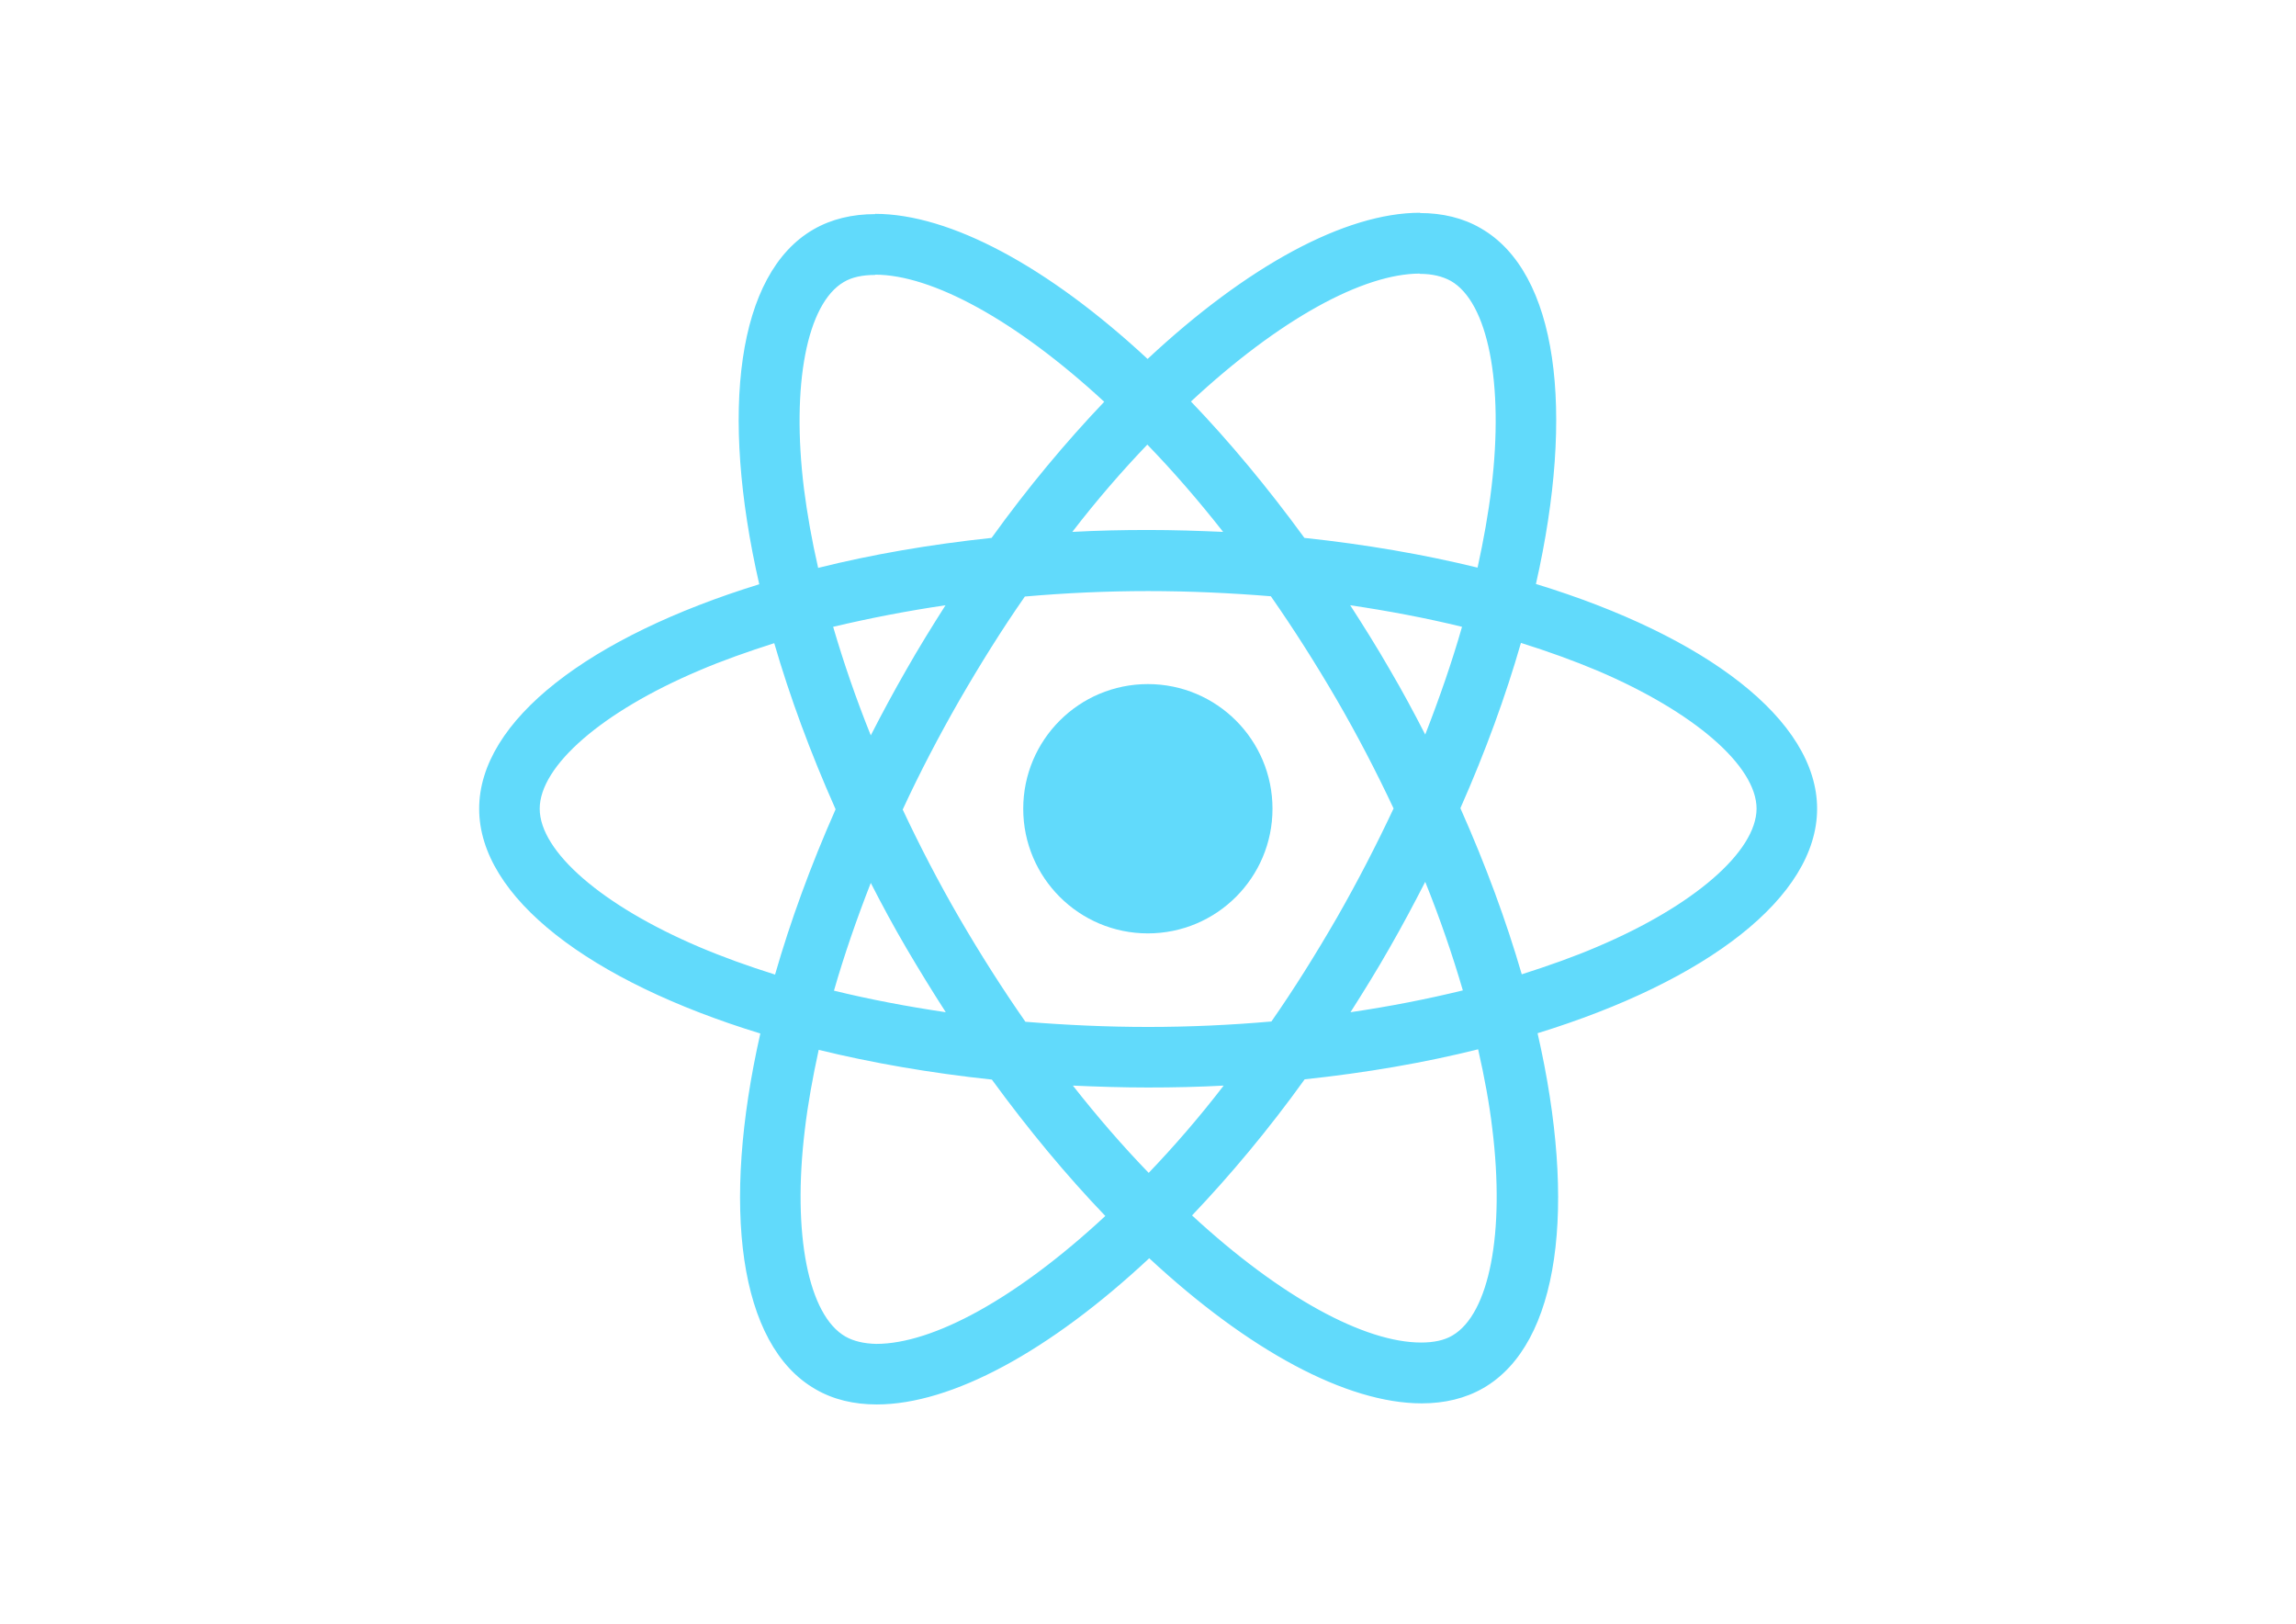
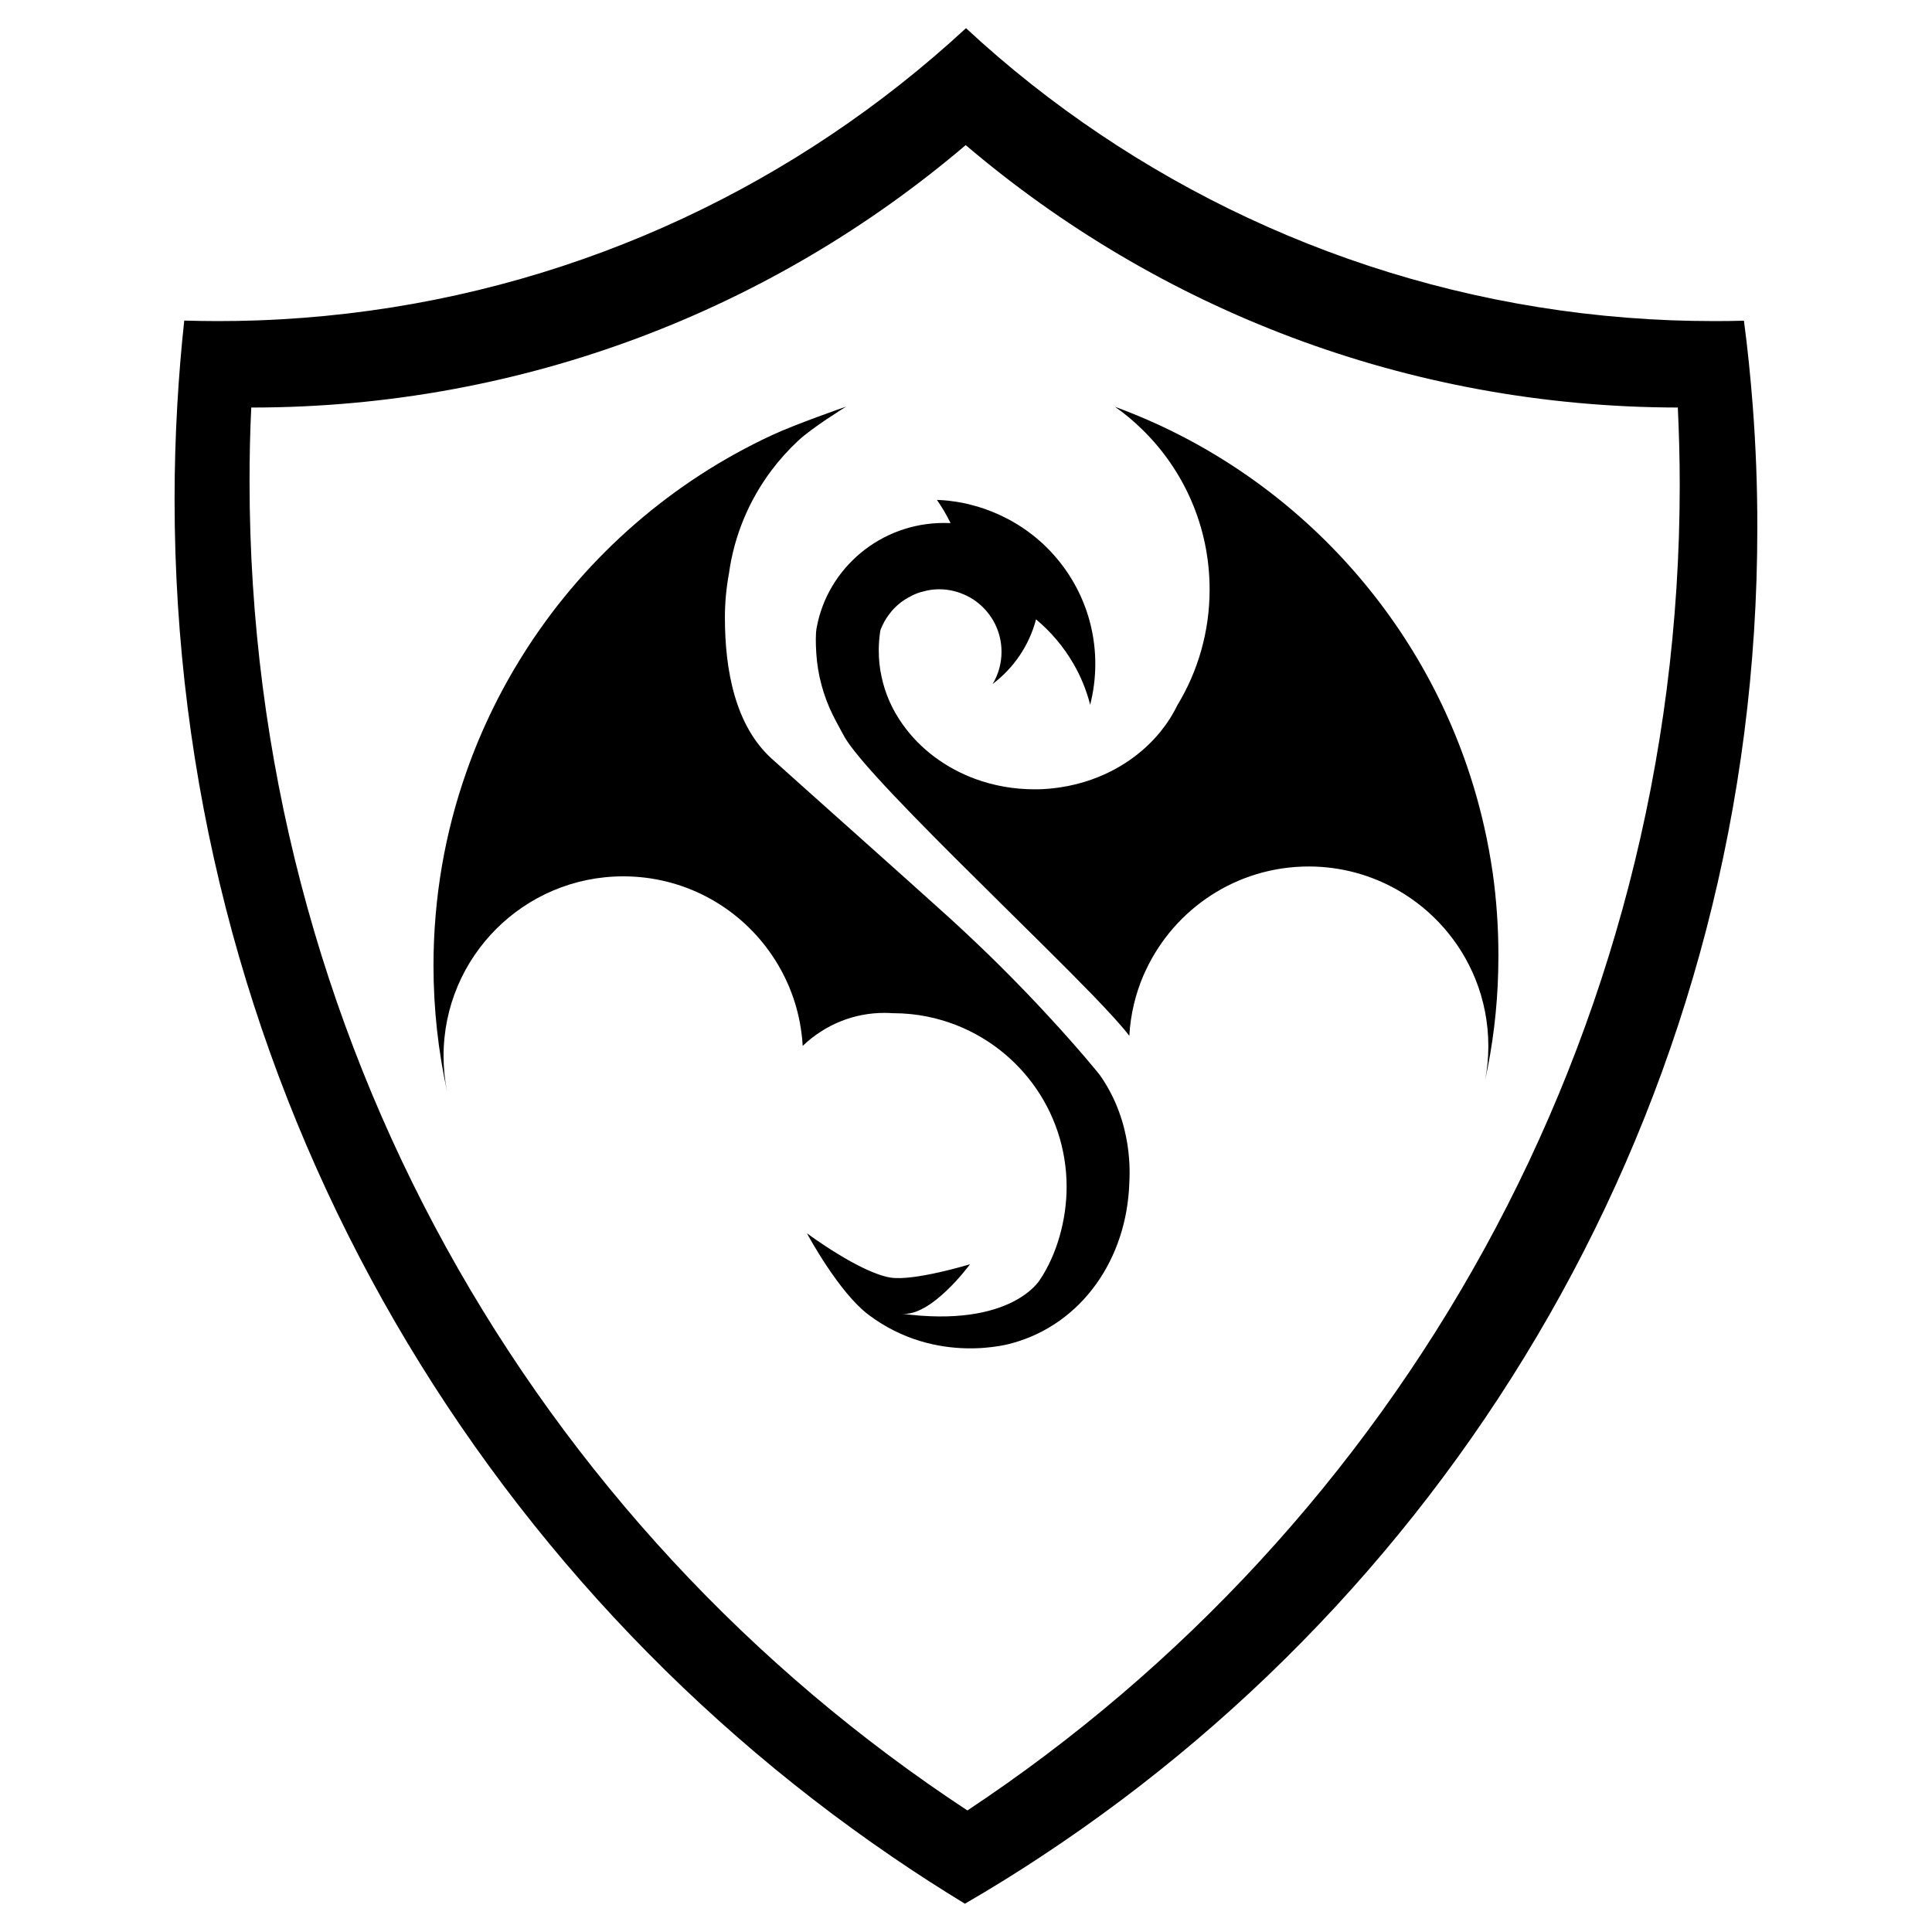
- <svg xmlns="http://www.w3.org/2000/svg" viewBox="0 0 841.9 595.3">
-   <g fill="#61DAFB">
-     <path d="M666.3 296.5c0-32.5-40.7-63.3-103.1-82.4 14.4-63.6 8-114.2-20.2-130.4-6.5-3.8-14.1-5.6-22.4-5.6v22.3c4.6 0 8.3.9 11.4 2.6 13.6 7.8 19.5 37.5 14.9 75.7-1.1 9.4-2.9 19.3-5.1 29.4-19.6-4.8-41-8.5-63.5-10.9-13.5-18.5-27.5-35.3-41.6-50 32.6-30.3 63.2-46.9 84-46.9V78c-27.5 0-63.5 19.6-99.9 53.6-36.4-33.8-72.4-53.2-99.9-53.2v22.3c20.7 0 51.4 16.5 84 46.6-14 14.7-28 31.4-41.3 49.9-22.6 2.4-44 6.1-63.6 11-2.3-10-4-19.7-5.2-29-4.7-38.2 1.1-67.9 14.6-75.8 3-1.8 6.9-2.6 11.5-2.6V78.5c-8.4 0-16 1.8-22.6 5.6-28.1 16.2-34.4 66.7-19.9 130.1-62.2 19.2-102.7 49.9-102.7 82.3 0 32.5 40.7 63.3 103.1 82.4-14.4 63.6-8 114.2 20.2 130.4 6.5 3.8 14.1 5.6 22.5 5.6 27.5 0 63.5-19.6 99.9-53.6 36.4 33.8 72.4 53.2 99.9 53.2 8.4 0 16-1.8 22.6-5.6 28.1-16.2 34.4-66.7 19.9-130.1 62-19.1 102.5-49.9 102.5-82.3zm-130.2-66.7c-3.7 12.9-8.3 26.2-13.5 39.5-4.1-8-8.4-16-13.1-24-4.6-8-9.5-15.8-14.4-23.4 14.2 2.1 27.9 4.7 41 7.9zm-45.8 106.5c-7.8 13.5-15.8 26.3-24.1 38.2-14.9 1.3-30 2-45.2 2-15.1 0-30.2-.7-45-1.9-8.3-11.9-16.4-24.6-24.2-38-7.6-13.1-14.5-26.4-20.8-39.8 6.2-13.4 13.2-26.8 20.7-39.9 7.8-13.5 15.8-26.3 24.1-38.2 14.9-1.3 30-2 45.2-2 15.1 0 30.2.7 45 1.9 8.3 11.9 16.4 24.6 24.2 38 7.6 13.1 14.5 26.4 20.8 39.8-6.3 13.4-13.2 26.8-20.7 39.9zm32.3-13c5.4 13.4 10 26.8 13.8 39.8-13.1 3.2-26.9 5.9-41.2 8 4.9-7.7 9.8-15.6 14.4-23.7 4.6-8 8.9-16.1 13-24.1zM421.2 430c-9.3-9.6-18.6-20.3-27.8-32 9 .4 18.2.7 27.5.7 9.4 0 18.7-.2 27.8-.7-9 11.7-18.3 22.4-27.5 32zm-74.4-58.9c-14.2-2.1-27.9-4.7-41-7.9 3.7-12.9 8.3-26.2 13.5-39.5 4.1 8 8.4 16 13.1 24 4.7 8 9.5 15.8 14.4 23.4zM420.7 163c9.3 9.6 18.6 20.3 27.8 32-9-.4-18.2-.7-27.5-.7-9.4 0-18.7.2-27.8.7 9-11.7 18.3-22.4 27.5-32zm-74 58.9c-4.9 7.7-9.8 15.6-14.4 23.7-4.6 8-8.9 16-13 24-5.4-13.4-10-26.8-13.8-39.8 13.1-3.1 26.9-5.8 41.2-7.9zm-90.5 125.2c-35.4-15.1-58.3-34.9-58.3-50.6 0-15.7 22.9-35.6 58.3-50.6 8.6-3.7 18-7 27.7-10.1 5.7 19.6 13.2 40 22.5 60.9-9.2 20.8-16.6 41.1-22.2 60.6-9.9-3.1-19.3-6.5-28-10.2zM310 490c-13.6-7.8-19.5-37.5-14.9-75.7 1.1-9.4 2.9-19.3 5.1-29.4 19.6 4.8 41 8.5 63.5 10.9 13.5 18.5 27.5 35.3 41.6 50-32.6 30.3-63.2 46.9-84 46.9-4.5-.1-8.3-1-11.3-2.7zm237.2-76.2c4.7 38.2-1.1 67.9-14.6 75.8-3 1.8-6.9 2.6-11.5 2.6-20.7 0-51.4-16.5-84-46.6 14-14.7 28-31.4 41.3-49.9 22.6-2.4 44-6.1 63.6-11 2.3 10.1 4.1 19.8 5.2 29.1zm38.5-66.7c-8.6 3.7-18 7-27.7 10.1-5.7-19.6-13.2-40-22.5-60.9 9.2-20.8 16.6-41.1 22.2-60.6 9.9 3.1 19.3 6.5 28.1 10.2 35.4 15.1 58.3 34.9 58.3 50.6-.1 15.7-23 35.6-58.4 50.6zM320.8 78.4z" />
-     <circle cx="420.9" cy="296.5" r="45.7" />
-     <path d="M520.5 78.1z" />
+ <svg xmlns="http://www.w3.org/2000/svg" version="1.1" id="Layer_1" x="0px" y="0px" viewBox="0 0 192 192" style="enable-background:new 0 0 192 192;" xml:space="preserve">
+   <g>
+     <g>
+       <path d="M112.23,117.56c-0.25,7.57-4.72,14.01-11.63,15.92c-0.11,0.03-7.49,2.27-14.26-2.8c-2.98-2.23-6.05-7.94-6.15-8.12    c0.16,0.12,5.26,3.89,8.28,4.4c2.32,0.39,7.93-1.32,7.93-1.32s-3.88,5.3-6.82,4.91c10.99,1.47,13.78-3.39,13.78-3.39    c1.64-2.45,2.64-5.88,2.64-9.21c0-1.91-0.31-3.74-0.88-5.46v0c-1.16-3.5-3.42-6.49-6.35-8.59c-1.52-1.08-3.22-1.93-5.05-2.48    c-1.03-0.31-2.1-0.53-3.2-0.64c-0.58-0.06-1.17-0.09-1.77-0.09h-0.02c-0.27-0.02-0.55-0.03-0.83-0.03c-1.5,0-2.94,0.28-4.26,0.8    c-1.45,0.57-2.76,1.42-3.87,2.48c-0.01-0.23-0.03-0.47-0.05-0.7c-0.04-0.38-0.09-0.76-0.15-1.14c-0.44-2.76-1.52-5.31-3.08-7.5    c-3.23-4.55-8.55-7.51-14.55-7.51c-9.87,0-17.86,8-17.86,17.86c0,1.21,0.12,2.38,0.35,3.52c-0.88-4.03-1.35-8.22-1.35-12.51    c0-6.76,1.15-13.25,3.28-19.28c1.55-4.41,3.62-8.58,6.14-12.44c5.92-9.08,14.32-16.4,24.23-21c2.3-1.07,7.06-2.73,7.36-2.83    c-0.22,0.13-3.37,2.09-4.74,3.36c-0.99,0.92-1.89,1.92-2.7,3c-2.2,2.94-3.69,6.44-4.21,10.24c-0.26,1.41-0.4,2.86-0.4,4.35    c0,5.24,1.02,10.71,4.61,14c0.43,0.39,1.86,1.67,3.76,3.37c1.3,1.17,2.83,2.53,4.4,3.93v0c3.8,3.39,7.85,7.02,9.65,8.65    c1.76,1.61,3.41,3.18,4.91,4.67c1.81,1.8,3.43,3.49,4.79,4.97c3.22,3.48,5.09,5.82,5.12,5.86    C112.66,111.57,112.26,116.77,112.23,117.56z" />
+       <path d="M148.91,94.97c0,0.52-0.01,1.04-0.02,1.56c-0.09,3.72-0.54,7.35-1.31,10.86c0.22-1.11,0.33-2.25,0.33-3.42    c0-2.37-0.46-4.62-1.29-6.68c-1.51-3.74-4.25-6.85-7.71-8.83h0c-2.61-1.49-5.63-2.35-8.85-2.35c-7.16,0-13.33,4.21-16.18,10.29    c-0.09,0.19-0.17,0.38-0.26,0.57c-0.79,1.85-1.27,3.86-1.39,5.97c-0.7-0.93-2.02-2.37-3.72-4.13c-1.4-1.44-3.05-3.1-4.83-4.86    c-5.61-5.57-12.48-12.24-16.57-16.75c-1.71-1.88-2.93-3.39-3.36-4.29c0,0,0,0,0,0c0,0-0.01-0.01-0.01-0.01c0,0-0.33-0.6-0.64-1.19    c-0.11-0.22-0.23-0.44-0.32-0.62c-0.96-1.94-1.53-4.05-1.66-6.2c-0.06-0.96-0.07-1.9,0.03-2.46c1.07-5.97,6.37-10.46,12.66-10.46    c0.19,0,0.37,0,0.55,0.01c0.04,0,0.08,0,0.11,0c-0.02-0.03-0.03-0.06-0.05-0.09c-0.38-0.77-0.82-1.51-1.31-2.21    c0.2,0.01,0.39,0.02,0.59,0.03c0.19,0.01,0.38,0.03,0.57,0.05c0.02,0,0.05,0,0.07,0.01c0.17,0.02,0.34,0.04,0.51,0.07    c0.21,0.03,0.42,0.06,0.63,0.1c0.12,0.02,0.24,0.04,0.36,0.07c0.05,0.01,0.1,0.02,0.14,0.03c0.11,0.02,0.22,0.05,0.33,0.08    c0.04,0.01,0.07,0.02,0.11,0.03c0.05,0.01,0.1,0.02,0.15,0.04c0.25,0.06,0.5,0.13,0.75,0.21c0.13,0.04,0.26,0.08,0.39,0.12    c0.01,0,0.02,0,0.02,0.01c0.14,0.05,0.28,0.09,0.42,0.15c0.03,0.01,0.05,0.02,0.08,0.03c0.15,0.06,0.3,0.11,0.45,0.18    c0.15,0.06,0.3,0.12,0.45,0.19c0.05,0.02,0.09,0.04,0.14,0.06c0.28,0.13,0.75,0.36,1.03,0.51c0.1,0.06,0.21,0.11,0.31,0.17    c0.35,0.2,0.68,0.41,1.02,0.63c0,0,0,0,0,0c0.34,0.23,0.67,0.47,0.99,0.72c3.79,2.98,6.23,7.61,6.23,12.81    c0,1.4-0.18,2.76-0.51,4.06c-0.37-1.46-0.94-2.84-1.68-4.11c-0.97-1.67-2.23-3.15-3.7-4.38c-0.68,2.6-2.22,4.84-4.31,6.42    c0.56-0.93,0.88-2.03,0.88-3.2c0-1.96-0.91-3.71-2.32-4.84v0c-0.34-0.28-0.72-0.52-1.11-0.71c-0.84-0.42-1.78-0.66-2.78-0.66    c-0.08,0-0.17,0-0.25,0.01c-0.06,0-0.12,0-0.18,0.01c-0.08,0-0.16,0.01-0.24,0.02c-0.07,0.01-0.14,0.02-0.21,0.03    c-0.01,0-0.03,0-0.04,0.01c-0.04,0-0.08,0.01-0.12,0.02c-0.07,0.01-0.13,0.02-0.2,0.04c-0.03,0.01-0.05,0.01-0.08,0.02    c-0.16,0.04-0.32,0.08-0.48,0.12c-0.08,0.02-0.16,0.05-0.25,0.08c-0.06,0.02-0.11,0.04-0.17,0.06c-0.06,0.02-0.11,0.04-0.16,0.07    c-0.05,0.02-0.1,0.04-0.14,0.06c-0.05,0.02-0.1,0.04-0.14,0.07c-0.05,0.02-0.1,0.04-0.14,0.07c-0.21,0.1-0.41,0.22-0.61,0.35    c-0.06,0.04-0.12,0.08-0.18,0.12c-0.01,0.01-0.02,0.01-0.03,0.02c-0.06,0.04-0.11,0.08-0.17,0.12c-0.04,0.03-0.09,0.07-0.12,0.1    c-0.01,0.01-0.02,0.01-0.02,0.02c-0.08,0.06-0.15,0.13-0.23,0.19c-0.08,0.07-0.14,0.13-0.21,0.2c-0.08,0.08-0.16,0.16-0.23,0.24    c-0.03,0.03-0.05,0.06-0.08,0.09v0c0,0,0,0.01-0.01,0.01c-0.02,0.02-0.03,0.03-0.04,0.05c-0.04,0.05-0.08,0.09-0.11,0.14    c-0.28,0.35-0.53,0.73-0.73,1.14c-0.03,0.05-0.05,0.1-0.07,0.15c-0.04,0.08-0.07,0.15-0.1,0.23c-0.04,0.08-0.07,0.15-0.09,0.24v0    c-0.01,0.04-0.01,0.08-0.02,0.11c-0.09,0.61-0.14,1.23-0.14,1.86c0,0.9,0.09,1.78,0.28,2.63c0.36,1.71,1.08,3.3,2.09,4.72v0    c0.02,0.02,0.03,0.04,0.05,0.07c1.7,2.38,4.21,4.27,7.17,5.36c1.81,0.66,3.79,1.03,5.87,1.03c0.11,0,0.22,0,0.33,0    c0.75-0.01,1.49-0.08,2.22-0.19h0c1.1-0.16,2.16-0.43,3.17-0.79c1.54-0.55,2.96-1.31,4.21-2.25c0.96-0.72,1.82-1.54,2.56-2.44    c0.68-0.83,1.26-1.73,1.72-2.68c2.04-3.35,3.21-7.3,3.21-11.51c0-6.27-2.59-11.93-6.77-15.97c-0.82-0.8-1.7-1.53-2.63-2.18    c1.2,0.44,2.38,0.92,3.54,1.43c16.57,7.35,29.06,22.22,33.14,40.27c0.35,1.53,0.63,3.08,0.86,4.65    C148.72,89.42,148.91,92.17,148.91,94.97z" />
+     </g>
+     <path d="M174.18,40.25c-0.22-2.81-0.5-5.61-0.87-8.38c-0.98,0.03-1.96,0.04-2.95,0.04c-1.43,0-2.85-0.03-4.27-0.08   c-23.96-0.92-45.96-9.54-63.58-23.45C100.27,6.61,98.1,4.75,96,2.8c-2.11,1.95-4.29,3.81-6.54,5.59   C71.77,22.36,49.68,30.98,25.6,31.84c-1.32,0.05-2.64,0.07-3.97,0.07c-1.11,0-2.22-0.02-3.32-0.05c-0.3,2.77-0.53,5.57-0.69,8.38   c-0.18,3.11-0.27,6.25-0.27,9.4c0,56.07,28.28,105.54,71.35,134.91c2.35,1.61,4.75,3.15,7.19,4.64c2.59-1.5,5.13-3.07,7.62-4.72   c42.85-28.24,71.13-76.79,71.13-131.96C174.65,48.39,174.49,44.3,174.18,40.25z M96.14,179.92C53.17,151.69,24.8,103.07,24.8,47.82   c0-2.46,0.05-4.9,0.17-7.32h0.05c27.06,0,51.84-9.82,70.95-26.08c19.07,16.23,43.77,26.04,70.77,26.08   c0.12,2.55,0.19,5.11,0.19,7.69C166.93,103.2,138.81,151.64,96.14,179.92z" />
  </g>
</svg>
